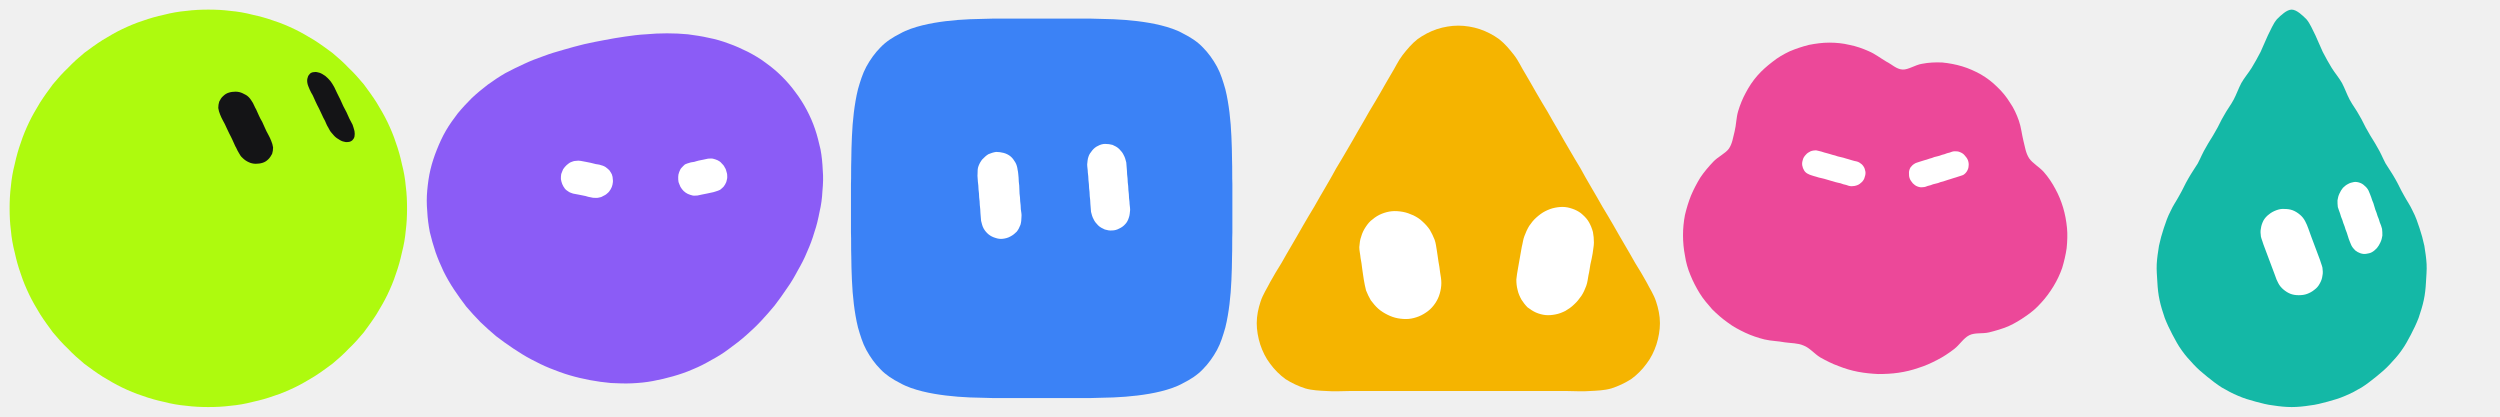
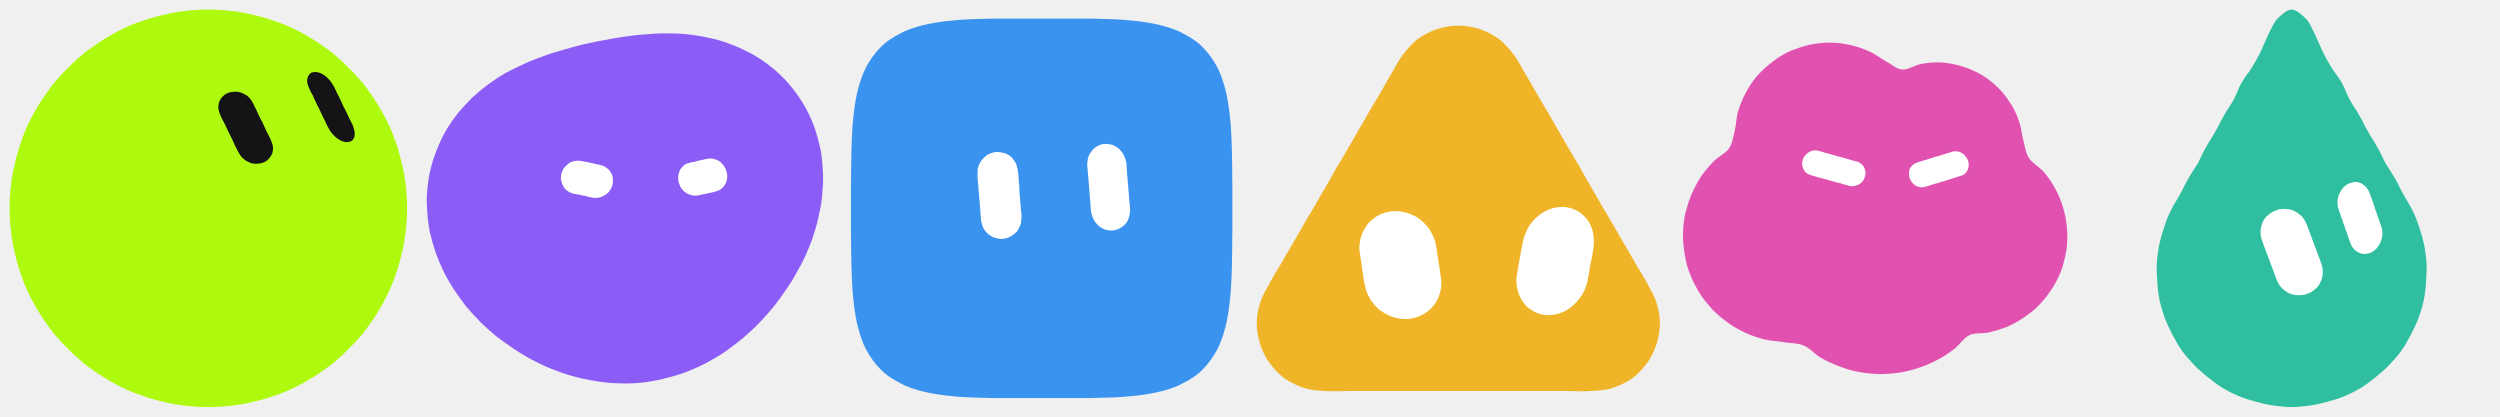
<svg xmlns="http://www.w3.org/2000/svg" viewBox="0 0 780 130" width="384" height="64" role="img" aria-label="Six blob avatars">
  <g transform="translate(65 65)">
    <path d="M0 -62C2.3 -62 4.6 -61.9 6.9 -61.6C9.2 -61.4 11.5 -61 13.8 -60.4C16.1 -59.9 18.3 -59.3 20.5 -58.5C22.7 -57.8 24.8 -56.9 26.9 -55.9C29 -54.9 31 -53.7 33 -52.5C34.9 -51.3 36.8 -49.9 38.7 -48.5C40.5 -47 42.2 -45.5 43.8 -43.8C45.5 -42.2 47 -40.5 48.5 -38.7C49.9 -36.8 51.3 -34.9 52.5 -33C53.7 -31 54.9 -29 55.9 -26.9C56.9 -24.8 57.8 -22.7 58.5 -20.5C59.3 -18.3 59.9 -16.1 60.4 -13.8C61 -11.5 61.4 -9.2 61.6 -6.9C61.9 -4.6 62 -2.3 62 0C62 2.3 61.9 4.6 61.6 6.9C61.4 9.2 61 11.5 60.4 13.8C59.9 16.1 59.3 18.3 58.5 20.5C57.8 22.7 56.9 24.8 55.9 26.9C54.9 29 53.7 31 52.5 33C51.3 34.9 49.9 36.8 48.5 38.7C47 40.5 45.5 42.2 43.8 43.8C42.2 45.5 40.5 47 38.7 48.5C36.8 49.9 34.9 51.3 33 52.5C31 53.7 29 54.9 26.9 55.9C24.8 56.9 22.7 57.8 20.5 58.5C18.3 59.3 16.1 59.9 13.8 60.4C11.5 61 9.2 61.4 6.9 61.6C4.6 61.9 2.3 62 0 62C-2.3 62 -4.6 61.9 -6.9 61.6C-9.2 61.4 -11.5 61 -13.8 60.4C-16.1 59.9 -18.3 59.3 -20.5 58.5C-22.7 57.8 -24.8 56.9 -26.9 55.9C-29 54.9 -31 53.7 -33 52.5C-34.9 51.3 -36.8 49.9 -38.7 48.5C-40.5 47 -42.2 45.5 -43.8 43.8C-45.5 42.2 -47 40.5 -48.5 38.7C-49.9 36.8 -51.3 34.9 -52.5 33C-53.7 31 -54.9 29 -55.9 26.9C-56.9 24.8 -57.8 22.7 -58.5 20.5C-59.3 18.3 -59.9 16.1 -60.4 13.8C-61 11.5 -61.4 9.2 -61.6 6.9C-61.9 4.6 -62 2.3 -62 0C-62 -2.3 -61.9 -4.6 -61.6 -6.9C-61.4 -9.2 -61 -11.5 -60.4 -13.8C-59.9 -16.1 -59.3 -18.3 -58.5 -20.5C-57.8 -22.7 -56.9 -24.8 -55.9 -26.9C-54.9 -29 -53.7 -31 -52.5 -33C-51.3 -34.9 -49.9 -36.8 -48.5 -38.7C-47 -40.5 -45.5 -42.2 -43.8 -43.8C-42.2 -45.5 -40.5 -47 -38.7 -48.5C-36.8 -49.9 -34.9 -51.3 -33 -52.5C-31 -53.7 -29 -54.9 -26.9 -55.9C-24.8 -56.9 -22.7 -57.8 -20.5 -58.5C-18.3 -59.3 -16.1 -59.9 -13.8 -60.4C-11.5 -61 -9.2 -61.4 -6.9 -61.6C-4.6 -61.9 -2.3 -62 0 -62Z" fill="#aefa0e" />
    <path d="M6.4 -36.1C7 -36.3 7.8 -36.4 8.5 -36.4C9.3 -36.4 10.1 -36.2 10.7 -35.9C11.4 -35.6 12.1 -35.2 12.6 -34.7C13.2 -34.1 13.5 -33.5 13.9 -32.9C14.3 -32.2 14.5 -31.5 14.9 -30.9C15.2 -30.2 15.5 -29.6 15.8 -28.9C16.1 -28.3 16.4 -27.6 16.8 -27C17.1 -26.3 17.4 -25.7 17.7 -25C18 -24.3 18.3 -23.7 18.7 -23C19 -22.4 19.4 -21.7 19.6 -21.1C19.9 -20.4 20.1 -19.7 20.2 -19C20.2 -18.3 20.1 -17.6 19.9 -17C19.6 -16.4 19.2 -15.8 18.7 -15.3C18.2 -14.8 17.6 -14.4 16.9 -14.2C16.3 -14 15.5 -13.9 14.8 -13.9C14 -13.9 13.2 -14.1 12.6 -14.4C11.9 -14.7 11.2 -15.2 10.7 -15.7C10.1 -16.2 9.8 -16.8 9.4 -17.5C9 -18.1 8.8 -18.8 8.4 -19.4C8.1 -20.1 7.8 -20.7 7.5 -21.4C7.2 -22 6.9 -22.7 6.5 -23.4C6.2 -24 5.9 -24.7 5.6 -25.3C5.3 -26 5 -26.6 4.6 -27.3C4.3 -27.9 3.9 -28.6 3.7 -29.2C3.4 -29.9 3.2 -30.6 3.1 -31.3C3.1 -32 3.2 -32.7 3.4 -33.3C3.7 -33.9 4.1 -34.6 4.6 -35C5.1 -35.5 5.7 -35.9 6.4 -36.1Z" fill="#141416" />
    <path d="M33 -42.5C33.5 -42.6 34.1 -42.5 34.7 -42.3C35.3 -42.1 35.9 -41.7 36.5 -41.3C37 -40.9 37.6 -40.3 38.1 -39.7C38.5 -39.2 38.9 -38.5 39.3 -37.8C39.6 -37.2 39.9 -36.5 40.2 -35.9C40.5 -35.2 40.9 -34.6 41.2 -33.9C41.5 -33.3 41.8 -32.6 42.1 -31.9C42.4 -31.3 42.8 -30.6 43.1 -30C43.4 -29.3 43.7 -28.7 44 -28C44.3 -27.4 44.7 -26.7 45 -26.1C45.2 -25.4 45.5 -24.7 45.6 -24.1C45.7 -23.5 45.7 -22.9 45.6 -22.4C45.5 -21.9 45.2 -21.5 44.9 -21.2C44.5 -20.9 44.1 -20.7 43.6 -20.7C43.1 -20.6 42.5 -20.7 41.9 -20.9C41.3 -21.1 40.7 -21.5 40.1 -21.9C39.5 -22.3 39 -22.9 38.5 -23.5C38 -24 37.7 -24.7 37.3 -25.4C36.9 -26 36.7 -26.7 36.4 -27.3C36 -28 35.7 -28.6 35.4 -29.3C35.1 -29.9 34.8 -30.6 34.5 -31.2C34.1 -31.9 33.8 -32.6 33.5 -33.2C33.2 -33.9 32.9 -34.5 32.6 -35.2C32.2 -35.8 31.9 -36.5 31.6 -37.1C31.3 -37.8 31 -38.5 30.9 -39.1C30.8 -39.7 30.8 -40.3 31 -40.8C31.1 -41.3 31.4 -41.7 31.7 -42C32 -42.3 32.5 -42.5 33 -42.5Z" fill="#141416" />
  </g>
  <g transform="translate(195 65)">
    <path d="M13.1 -54.6C15.3 -54.6 17.5 -54.5 19.6 -54.3C21.8 -54 24 -53.7 26.1 -53.2C28.2 -52.8 30.3 -52.2 32.4 -51.4C34.4 -50.7 36.4 -49.8 38.4 -48.8C40.3 -47.8 42.2 -46.7 43.9 -45.4C45.7 -44.1 47.4 -42.7 48.9 -41.2C50.5 -39.6 51.9 -38 53.2 -36.2C54.5 -34.5 55.7 -32.6 56.7 -30.7C57.7 -28.8 58.6 -26.8 59.3 -24.7C60 -22.7 60.5 -20.5 61 -18.4C61.4 -16.3 61.6 -14.1 61.7 -11.9C61.9 -9.7 61.8 -7.5 61.6 -5.4C61.5 -3.2 61.2 -1 60.7 1.1C60.3 3.2 59.8 5.4 59.1 7.4C58.5 9.5 57.7 11.6 56.8 13.6C56 15.6 55 17.5 53.9 19.4C52.9 21.3 51.8 23.2 50.5 25C49.3 26.8 48 28.6 46.7 30.3C45.3 32 43.9 33.6 42.4 35.2C40.9 36.8 39.3 38.3 37.7 39.7C36 41.2 34.3 42.5 32.5 43.8C30.8 45.1 28.9 46.3 27 47.3C25.1 48.4 23.2 49.4 21.2 50.2C19.2 51.1 17.1 51.8 15 52.4C12.9 53 10.8 53.5 8.6 53.9C6.5 54.3 4.3 54.5 2.1 54.6C0 54.7 -2.2 54.6 -4.4 54.5C-6.6 54.3 -8.8 54 -10.9 53.6C-13 53.2 -15.2 52.7 -17.2 52.1C-19.3 51.5 -21.4 50.7 -23.4 49.9C-25.4 49.1 -27.4 48.1 -29.3 47.1C-31.2 46.1 -33.1 44.9 -34.9 43.7C-36.7 42.5 -38.5 41.2 -40.2 39.9C-41.9 38.5 -43.5 37 -45.1 35.5C-46.6 34 -48.1 32.3 -49.5 30.7C-50.8 29 -52.1 27.2 -53.3 25.4C-54.5 23.6 -55.6 21.7 -56.6 19.7C-57.5 17.8 -58.4 15.7 -59.1 13.7C-59.8 11.6 -60.4 9.5 -60.9 7.4C-61.3 5.3 -61.6 3.1 -61.7 0.9C-61.9 -1.3 -61.9 -3.5 -61.7 -5.6C-61.5 -7.8 -61.2 -10 -60.7 -12.1C-60.2 -14.2 -59.5 -16.3 -58.7 -18.3C-57.9 -20.3 -57 -22.3 -55.9 -24.2C-54.8 -26.1 -53.5 -27.9 -52.2 -29.6C-50.8 -31.3 -49.3 -32.9 -47.8 -34.4C-46.2 -35.9 -44.5 -37.3 -42.8 -38.6C-41 -39.9 -39.2 -41.1 -37.3 -42.2C-35.4 -43.2 -33.4 -44.2 -31.4 -45.1C-29.5 -46 -27.4 -46.8 -25.4 -47.5C-23.3 -48.3 -21.2 -48.9 -19.1 -49.5C-17 -50.1 -14.9 -50.7 -12.8 -51.2C-10.7 -51.7 -8.5 -52.1 -6.4 -52.5C-4.3 -52.9 -2.1 -53.3 0.1 -53.6C2.2 -53.9 4.4 -54.2 6.6 -54.3C8.7 -54.5 10.9 -54.6 13.1 -54.6Z" fill="#8b5cf6" />
    <path d="M-10.7 -14.2C-10.2 -14.1 -9.6 -13.9 -9.1 -13.8C-8.6 -13.7 -8.1 -13.7 -7.6 -13.5C-7.1 -13.4 -6.6 -13.2 -6.1 -12.9C-5.7 -12.6 -5.3 -12.3 -4.9 -11.9C-4.6 -11.5 -4.3 -11 -4.1 -10.6C-3.9 -10.1 -3.8 -9.5 -3.8 -9C-3.7 -8.5 -3.8 -7.9 -3.9 -7.4C-4 -6.9 -4.2 -6.4 -4.5 -5.9C-4.8 -5.4 -5.1 -5 -5.5 -4.7C-5.9 -4.3 -6.4 -4 -6.9 -3.8C-7.3 -3.5 -7.9 -3.4 -8.4 -3.3C-8.9 -3.2 -9.5 -3.3 -10 -3.3C-10.5 -3.4 -11 -3.5 -11.5 -3.6C-12 -3.8 -12.6 -3.9 -13.1 -4C-13.6 -4.1 -14.1 -4.2 -14.6 -4.3C-15.1 -4.4 -15.7 -4.5 -16.2 -4.6C-16.7 -4.8 -17.2 -4.9 -17.6 -5.2C-18.1 -5.5 -18.5 -5.8 -18.8 -6.2C-19.1 -6.6 -19.4 -7.1 -19.6 -7.6C-19.8 -8.1 -19.9 -8.6 -20 -9.1C-20 -9.7 -20 -10.2 -19.9 -10.7C-19.7 -11.2 -19.5 -11.8 -19.3 -12.2C-19 -12.7 -18.6 -13.1 -18.2 -13.5C-17.8 -13.8 -17.4 -14.2 -16.9 -14.4C-16.4 -14.6 -15.9 -14.8 -15.4 -14.8C-14.8 -14.9 -14.3 -14.9 -13.8 -14.8C-13.3 -14.7 -12.7 -14.6 -12.2 -14.5C-11.7 -14.4 -11.2 -14.3 -10.7 -14.2Z" fill="#ffffff" />
    <path d="M23 -14.9C23.5 -15 24 -15.1 24.5 -15.2C24.9 -15.3 25.4 -15.4 25.9 -15.5C26.4 -15.5 26.9 -15.6 27.4 -15.5C27.9 -15.4 28.4 -15.2 28.9 -15C29.3 -14.8 29.8 -14.5 30.1 -14.1C30.5 -13.7 30.9 -13.3 31.1 -12.8C31.4 -12.4 31.6 -11.8 31.7 -11.3C31.9 -10.8 31.9 -10.2 31.9 -9.7C31.9 -9.2 31.7 -8.7 31.6 -8.2C31.4 -7.7 31.1 -7.2 30.8 -6.8C30.5 -6.5 30.1 -6.1 29.7 -5.8C29.3 -5.6 28.8 -5.4 28.4 -5.3C27.9 -5.1 27.4 -5 26.9 -4.9C26.4 -4.8 26 -4.7 25.5 -4.6C25 -4.5 24.5 -4.4 24 -4.3C23.5 -4.2 23 -4.1 22.6 -4C22.1 -4 21.6 -3.9 21.1 -4C20.6 -4.1 20.1 -4.3 19.6 -4.5C19.2 -4.7 18.7 -5 18.3 -5.4C17.9 -5.8 17.6 -6.2 17.3 -6.7C17.1 -7.1 16.9 -7.7 16.7 -8.2C16.6 -8.7 16.6 -9.2 16.6 -9.8C16.6 -10.3 16.7 -10.8 16.9 -11.3C17.1 -11.8 17.3 -12.3 17.6 -12.6C18 -13 18.3 -13.4 18.7 -13.7C19.2 -13.9 19.6 -14.1 20.1 -14.2C20.6 -14.4 21.1 -14.4 21.6 -14.5C22 -14.6 22.5 -14.8 23 -14.9Z" fill="#ffffff" />
  </g>
  <g transform="translate(325 65)">
-     <path d="M0 -59.2C2.5 -59.2 5 -59.2 7.5 -59.2C10 -59.2 12.5 -59.2 15 -59.2C17.4 -59.1 19.9 -59.1 22.4 -59C24.9 -58.9 27.4 -58.7 29.9 -58.4C32.3 -58.1 34.8 -57.7 37.2 -57.1C39.6 -56.5 42.1 -55.7 44.2 -54.5C46.4 -53.4 48.6 -52 50.3 -50.2C52 -48.5 53.5 -46.4 54.7 -44.2C55.9 -42 56.6 -39.6 57.3 -37.2C57.9 -34.8 58.3 -32.3 58.6 -29.9C58.9 -27.4 59.1 -24.9 59.2 -22.4C59.3 -19.9 59.4 -17.4 59.4 -15C59.5 -12.5 59.4 -10 59.5 -7.5C59.5 -5 59.5 -2.5 59.5 0C59.5 2.5 59.5 5 59.5 7.5C59.4 10 59.5 12.5 59.4 15C59.4 17.4 59.3 19.9 59.2 22.4C59.1 24.9 58.9 27.4 58.6 29.9C58.3 32.3 57.9 34.8 57.3 37.2C56.6 39.6 55.9 42 54.7 44.2C53.5 46.4 52 48.5 50.3 50.2C48.6 52 46.4 53.4 44.2 54.5C42.1 55.7 39.6 56.5 37.2 57.1C34.8 57.7 32.3 58.1 29.9 58.4C27.4 58.7 24.9 58.9 22.4 59C19.9 59.1 17.4 59.1 15 59.2C12.5 59.2 10 59.2 7.5 59.2C5 59.2 2.5 59.2 0 59.2C-2.5 59.2 -5 59.2 -7.5 59.2C-10 59.2 -12.5 59.2 -15 59.2C-17.4 59.1 -19.9 59.1 -22.4 59C-24.9 58.9 -27.4 58.7 -29.9 58.4C-32.3 58.1 -34.8 57.7 -37.2 57.1C-39.6 56.5 -42.1 55.7 -44.2 54.5C-46.4 53.4 -48.6 52 -50.3 50.2C-52 48.5 -53.5 46.4 -54.7 44.2C-55.9 42 -56.6 39.6 -57.3 37.2C-57.9 34.8 -58.3 32.3 -58.6 29.9C-58.9 27.4 -59.1 24.9 -59.2 22.4C-59.3 19.9 -59.4 17.4 -59.4 15C-59.5 12.5 -59.4 10 -59.5 7.5C-59.5 5 -59.5 2.5 -59.5 0C-59.5 -2.5 -59.5 -5 -59.5 -7.5C-59.4 -10 -59.5 -12.5 -59.4 -15C-59.4 -17.4 -59.3 -19.9 -59.2 -22.4C-59.1 -24.9 -58.9 -27.4 -58.6 -29.9C-58.3 -32.3 -57.9 -34.8 -57.3 -37.2C-56.6 -39.6 -55.9 -42 -54.7 -44.2C-53.5 -46.4 -52 -48.5 -50.3 -50.2C-48.6 -52 -46.4 -53.4 -44.2 -54.5C-42.1 -55.7 -39.6 -56.5 -37.2 -57.1C-34.8 -57.7 -32.3 -58.1 -29.9 -58.4C-27.4 -58.7 -24.9 -58.9 -22.4 -59C-19.9 -59.1 -17.4 -59.1 -15 -59.2C-12.5 -59.2 -10 -59.2 -7.5 -59.2C-5 -59.2 -2.5 -59.2 0 -59.2Z" fill="#3b82f6" />
+     <path d="M0 -59.2C2.5 -59.2 5 -59.2 7.5 -59.2C10 -59.2 12.5 -59.2 15 -59.2C17.4 -59.1 19.9 -59.1 22.4 -59C24.9 -58.9 27.4 -58.7 29.9 -58.4C32.3 -58.1 34.8 -57.7 37.2 -57.1C39.6 -56.5 42.1 -55.7 44.2 -54.5C46.4 -53.4 48.6 -52 50.3 -50.2C52 -48.5 53.5 -46.4 54.7 -44.2C55.9 -42 56.6 -39.6 57.3 -37.2C57.9 -34.8 58.3 -32.3 58.6 -29.9C58.9 -27.4 59.1 -24.9 59.2 -22.4C59.3 -19.9 59.4 -17.4 59.4 -15C59.5 -12.5 59.4 -10 59.5 -7.5C59.5 -5 59.5 -2.5 59.5 0C59.5 2.5 59.5 5 59.5 7.5C59.4 10 59.5 12.5 59.4 15C59.4 17.4 59.3 19.9 59.2 22.4C59.1 24.9 58.9 27.4 58.6 29.9C58.3 32.3 57.9 34.8 57.3 37.2C56.6 39.6 55.9 42 54.7 44.2C53.5 46.4 52 48.5 50.3 50.2C48.6 52 46.4 53.4 44.2 54.5C42.1 55.7 39.6 56.5 37.2 57.1C34.8 57.7 32.3 58.1 29.9 58.4C27.4 58.7 24.9 58.9 22.4 59C19.9 59.1 17.4 59.1 15 59.2C12.5 59.2 10 59.2 7.5 59.2C5 59.2 2.5 59.2 0 59.2C-2.5 59.2 -5 59.2 -7.5 59.2C-10 59.2 -12.5 59.2 -15 59.2C-17.4 59.1 -19.9 59.1 -22.4 59C-24.9 58.9 -27.4 58.7 -29.9 58.4C-32.3 58.1 -34.8 57.7 -37.2 57.1C-39.6 56.5 -42.1 55.7 -44.2 54.5C-46.4 53.4 -48.6 52 -50.3 50.2C-52 48.5 -53.5 46.4 -54.7 44.2C-55.9 42 -56.6 39.6 -57.3 37.2C-57.9 34.8 -58.3 32.3 -58.6 29.9C-58.9 27.4 -59.1 24.9 -59.2 22.4C-59.3 19.9 -59.4 17.4 -59.4 15C-59.5 12.5 -59.4 10 -59.5 7.5C-59.5 5 -59.5 2.5 -59.5 0C-59.5 -2.5 -59.5 -5 -59.5 -7.5C-59.4 -10 -59.5 -12.5 -59.4 -15C-59.4 -17.4 -59.3 -19.9 -59.2 -22.4C-59.1 -24.9 -58.9 -27.4 -58.6 -29.9C-58.3 -32.3 -57.9 -34.8 -57.3 -37.2C-56.6 -39.6 -55.9 -42 -54.7 -44.2C-53.5 -46.4 -52 -48.5 -50.3 -50.2C-48.6 -52 -46.4 -53.4 -44.2 -54.5C-42.1 -55.7 -39.6 -56.5 -37.2 -57.1C-34.8 -57.7 -32.3 -58.1 -29.9 -58.4C-27.4 -58.7 -24.9 -58.9 -22.4 -59C-19.9 -59.1 -17.4 -59.1 -15 -59.2C-12.5 -59.2 -10 -59.2 -7.5 -59.2C-5 -59.2 -2.5 -59.2 0 -59.2Z" fill="#3b93f0" />
    <path d="M-14.2 -17.6C-13.5 -17.6 -12.6 -17.5 -11.9 -17.3C-11.1 -17.1 -10.3 -16.7 -9.7 -16.2C-9.1 -15.7 -8.6 -15 -8.2 -14.3C-7.8 -13.6 -7.6 -12.8 -7.5 -12C-7.3 -11.2 -7.3 -10.4 -7.2 -9.6C-7.2 -8.7 -7.1 -7.9 -7 -7.1C-7 -6.3 -6.9 -5.5 -6.9 -4.6C-6.8 -3.8 -6.7 -3 -6.7 -2.2C-6.6 -1.4 -6.5 -0.6 -6.5 0.3C-6.4 1.1 -6.2 1.9 -6.3 2.7C-6.3 3.5 -6.4 4.4 -6.6 5.1C-6.9 5.9 -7.3 6.7 -7.8 7.3C-8.4 7.9 -9 8.4 -9.8 8.8C-10.5 9.2 -11.3 9.4 -12.1 9.5C-12.8 9.6 -13.7 9.5 -14.5 9.2C-15.2 9 -16 8.6 -16.6 8.1C-17.2 7.6 -17.7 7 -18.1 6.3C-18.5 5.6 -18.7 4.7 -18.9 3.9C-19 3.1 -19 2.3 -19.1 1.5C-19.1 0.7 -19.2 -0.1 -19.3 -1C-19.3 -1.8 -19.4 -2.6 -19.5 -3.4C-19.5 -4.2 -19.6 -5.1 -19.7 -5.9C-19.7 -6.7 -19.8 -7.5 -19.9 -8.3C-19.9 -9.1 -20.1 -10 -20 -10.8C-20 -11.6 -20 -12.5 -19.7 -13.2C-19.4 -14 -19 -14.7 -18.5 -15.3C-17.9 -15.9 -17.3 -16.5 -16.6 -16.9C-15.9 -17.2 -15 -17.5 -14.2 -17.6Z" fill="#ffffff" />
    <path d="M19.8 -20.1C20.6 -20.1 21.4 -20 22.1 -19.8C22.8 -19.5 23.6 -19.1 24.2 -18.5C24.7 -18 25.3 -17.3 25.6 -16.6C26 -15.9 26.2 -15.1 26.4 -14.3C26.5 -13.5 26.5 -12.6 26.6 -11.8C26.6 -11 26.7 -10.2 26.8 -9.3C26.8 -8.5 26.9 -7.7 27 -6.9C27 -6.1 27.1 -5.3 27.2 -4.4C27.2 -3.6 27.3 -2.8 27.4 -2C27.4 -1.2 27.6 -0.3 27.6 0.5C27.5 1.3 27.5 2.1 27.2 2.9C27 3.6 26.6 4.4 26.1 4.9C25.6 5.5 24.9 6 24.2 6.3C23.5 6.7 22.7 6.9 22 6.9C21.2 7 20.4 6.8 19.7 6.6C19 6.3 18.2 5.9 17.6 5.3C17.1 4.8 16.5 4.1 16.2 3.4C15.8 2.7 15.6 1.9 15.4 1.1C15.3 0.3 15.3 -0.6 15.2 -1.4C15.2 -2.2 15.1 -3 15 -3.8C15 -4.7 14.9 -5.5 14.8 -6.3C14.8 -7.1 14.7 -7.9 14.6 -8.8C14.6 -9.6 14.5 -10.4 14.4 -11.2C14.4 -12 14.2 -12.9 14.2 -13.7C14.3 -14.5 14.3 -15.3 14.6 -16.1C14.8 -16.8 15.3 -17.5 15.8 -18.1C16.3 -18.7 16.9 -19.2 17.6 -19.5C18.3 -19.9 19.1 -20.1 19.8 -20.1Z" fill="#ffffff" />
  </g>
  <g transform="translate(455 65)">
-     <path d="M0 -57C2.2 -57 4.6 -56.6 6.7 -55.9C8.8 -55.2 10.9 -54.1 12.7 -52.8C14.5 -51.4 16 -49.6 17.4 -47.8C18.8 -46 19.7 -43.9 20.9 -42C22.1 -40 23.2 -38 24.3 -36.1C25.5 -34.1 26.6 -32.1 27.8 -30.2C28.9 -28.2 30.1 -26.2 31.2 -24.3C32.3 -22.3 33.5 -20.3 34.6 -18.4C35.8 -16.4 36.9 -14.4 38.1 -12.5C39.2 -10.5 40.3 -8.5 41.5 -6.5C42.6 -4.6 43.8 -2.6 44.9 -0.6C46.1 1.3 47.2 3.3 48.4 5.3C49.5 7.2 50.6 9.2 51.8 11.2C52.9 13.1 54.1 15.1 55.2 17.1C56.4 19 57.6 21 58.7 23C59.7 25 61 26.9 61.7 29.1C62.4 31.2 62.9 33.5 62.9 35.8C62.9 38 62.5 40.3 61.8 42.5C61.1 44.6 60.1 46.7 58.7 48.5C57.4 50.3 55.7 52 53.9 53.3C52 54.5 49.9 55.5 47.7 56.2C45.6 56.8 43.2 56.9 41 57C38.7 57.2 36.4 57 34.1 57C31.9 57 29.6 57 27.3 57C25 57 22.8 57 20.5 57C18.2 57 15.9 57 13.7 57C11.4 57 9.1 57 6.8 57C4.6 57 2.3 57 0 57C-2.3 57 -4.6 57 -6.8 57C-9.1 57 -11.4 57 -13.7 57C-15.9 57 -18.2 57 -20.5 57C-22.8 57 -25 57 -27.3 57C-29.6 57 -31.9 57 -34.1 57C-36.4 57 -38.7 57.2 -41 57C-43.2 56.9 -45.6 56.8 -47.7 56.2C-49.9 55.5 -52 54.5 -53.9 53.3C-55.7 52 -57.4 50.3 -58.7 48.5C-60.1 46.7 -61.1 44.6 -61.8 42.5C-62.5 40.3 -62.9 38 -62.9 35.8C-62.9 33.5 -62.4 31.2 -61.7 29.1C-61 26.9 -59.7 25 -58.7 23C-57.6 21 -56.4 19 -55.2 17.1C-54.1 15.1 -52.9 13.1 -51.8 11.2C-50.6 9.2 -49.5 7.2 -48.4 5.3C-47.2 3.3 -46.1 1.3 -44.9 -0.6C-43.8 -2.6 -42.6 -4.6 -41.5 -6.5C-40.3 -8.5 -39.2 -10.5 -38.1 -12.5C-36.9 -14.4 -35.8 -16.4 -34.6 -18.4C-33.5 -20.3 -32.3 -22.3 -31.2 -24.3C-30.1 -26.2 -28.9 -28.2 -27.8 -30.2C-26.6 -32.1 -25.5 -34.1 -24.3 -36.1C-23.2 -38 -22.1 -40 -20.9 -42C-19.7 -43.9 -18.8 -46 -17.4 -47.8C-16 -49.6 -14.5 -51.4 -12.7 -52.8C-10.9 -54.1 -8.8 -55.2 -6.7 -55.9C-4.6 -56.6 -2.2 -57 0 -57Z" fill="#f5b400" />
+     <path d="M0 -57C2.2 -57 4.6 -56.6 6.7 -55.9C8.8 -55.2 10.9 -54.1 12.7 -52.8C14.5 -51.4 16 -49.6 17.4 -47.8C18.8 -46 19.7 -43.9 20.9 -42C22.1 -40 23.2 -38 24.3 -36.1C25.5 -34.1 26.6 -32.1 27.8 -30.2C28.9 -28.2 30.1 -26.2 31.2 -24.3C32.3 -22.3 33.5 -20.3 34.6 -18.4C35.8 -16.4 36.9 -14.4 38.1 -12.5C39.2 -10.5 40.3 -8.5 41.5 -6.5C42.6 -4.6 43.8 -2.6 44.9 -0.6C46.1 1.3 47.2 3.3 48.4 5.3C49.5 7.2 50.6 9.2 51.8 11.2C52.9 13.1 54.1 15.1 55.2 17.1C56.4 19 57.6 21 58.7 23C59.7 25 61 26.9 61.7 29.1C62.4 31.2 62.9 33.5 62.9 35.8C62.9 38 62.5 40.3 61.8 42.5C61.1 44.6 60.1 46.7 58.7 48.5C57.4 50.3 55.7 52 53.9 53.3C52 54.5 49.9 55.5 47.7 56.2C45.6 56.8 43.2 56.9 41 57C38.7 57.2 36.4 57 34.1 57C31.9 57 29.6 57 27.3 57C25 57 22.8 57 20.5 57C18.2 57 15.9 57 13.7 57C11.4 57 9.1 57 6.8 57C4.6 57 2.3 57 0 57C-2.3 57 -4.6 57 -6.8 57C-9.1 57 -11.4 57 -13.7 57C-15.9 57 -18.2 57 -20.5 57C-22.8 57 -25 57 -27.3 57C-29.6 57 -31.9 57 -34.1 57C-36.4 57 -38.7 57.2 -41 57C-43.2 56.9 -45.6 56.8 -47.7 56.2C-49.9 55.5 -52 54.5 -53.9 53.3C-55.7 52 -57.4 50.3 -58.7 48.5C-60.1 46.7 -61.1 44.6 -61.8 42.5C-62.5 40.3 -62.9 38 -62.9 35.8C-62.9 33.5 -62.4 31.2 -61.7 29.1C-61 26.9 -59.7 25 -58.7 23C-57.6 21 -56.4 19 -55.2 17.1C-54.1 15.1 -52.9 13.1 -51.8 11.2C-50.6 9.2 -49.5 7.2 -48.4 5.3C-47.2 3.3 -46.1 1.3 -44.9 -0.6C-43.8 -2.6 -42.6 -4.6 -41.5 -6.5C-40.3 -8.5 -39.2 -10.5 -38.1 -12.5C-36.9 -14.4 -35.8 -16.4 -34.6 -18.4C-33.5 -20.3 -32.3 -22.3 -31.2 -24.3C-30.1 -26.2 -28.9 -28.2 -27.8 -30.2C-26.6 -32.1 -25.5 -34.1 -24.3 -36.1C-23.2 -38 -22.1 -40 -20.9 -42C-19.7 -43.9 -18.8 -46 -17.4 -47.8C-16 -49.6 -14.5 -51.4 -12.7 -52.8C-10.9 -54.1 -8.8 -55.2 -6.7 -55.9C-4.6 -56.6 -2.2 -57 0 -57Z" fill="#f0b429" />
    <path d="M-20.7 0.9C-19.6 0.8 -18.4 0.9 -17.3 1.1C-16.2 1.3 -15.1 1.7 -14 2.2C-13 2.7 -12 3.3 -11.2 4.1C-10.3 4.9 -9.5 5.8 -8.9 6.7C-8.3 7.7 -7.8 8.8 -7.4 9.8C-7 10.9 -6.9 12.1 -6.7 13.2C-6.5 14.3 -6.4 15.4 -6.2 16.6C-6 17.7 -5.8 18.8 -5.7 19.9C-5.5 21.1 -5.3 22.2 -5.3 23.3C-5.3 24.4 -5.5 25.6 -5.8 26.6C-6.1 27.7 -6.6 28.7 -7.2 29.6C-7.8 30.5 -8.6 31.4 -9.4 32C-10.3 32.7 -11.3 33.3 -12.3 33.7C-13.3 34.1 -14.4 34.4 -15.5 34.5C-16.6 34.6 -17.8 34.5 -18.9 34.3C-20 34.1 -21.1 33.7 -22.1 33.2C-23.1 32.7 -24.1 32.1 -25 31.3C-25.9 30.5 -26.6 29.6 -27.3 28.7C-27.9 27.7 -28.4 26.6 -28.8 25.6C-29.1 24.5 -29.3 23.3 -29.5 22.2C-29.7 21.1 -29.8 20 -30 18.8C-30.1 17.7 -30.3 16.6 -30.5 15.5C-30.6 14.3 -30.9 13.2 -30.9 12.1C-30.8 11 -30.7 9.8 -30.3 8.8C-30 7.7 -29.5 6.7 -28.9 5.8C-28.3 4.9 -27.6 4 -26.7 3.4C-25.9 2.7 -24.9 2.1 -23.9 1.7C-22.9 1.3 -21.8 1 -20.7 0.9Z" fill="#ffffff" />
    <path d="M33.3 -0.4C34.3 -0.3 35.3 0 36.3 0.4C37.2 0.8 38.1 1.3 38.8 2C39.6 2.7 40.3 3.5 40.8 4.4C41.3 5.3 41.7 6.3 42 7.4C42.2 8.4 42.3 9.6 42.3 10.7C42.3 11.8 42 13 41.9 14.1C41.7 15.2 41.5 16.3 41.2 17.5C41 18.6 40.9 19.7 40.6 20.9C40.4 22 40.3 23.1 39.9 24.2C39.5 25.3 39 26.4 38.4 27.3C37.7 28.3 37 29.2 36.1 30C35.3 30.8 34.4 31.4 33.4 32C32.4 32.5 31.4 32.9 30.3 33.1C29.3 33.3 28.2 33.4 27.2 33.3C26.2 33.2 25.1 32.9 24.2 32.5C23.3 32.1 22.4 31.5 21.6 30.9C20.9 30.2 20.2 29.3 19.7 28.5C19.2 27.6 18.7 26.5 18.5 25.5C18.2 24.4 18.1 23.3 18.1 22.2C18.2 21.1 18.4 19.9 18.6 18.8C18.8 17.7 19 16.5 19.2 15.4C19.4 14.3 19.6 13.1 19.8 12C20.1 10.9 20.2 9.7 20.6 8.7C21 7.6 21.5 6.5 22.1 5.5C22.7 4.6 23.5 3.6 24.3 2.9C25.2 2.1 26.1 1.4 27.1 0.9C28.1 0.4 29.1 0 30.2 -0.2C31.2 -0.4 32.3 -0.5 33.3 -0.4Z" fill="#ffffff" />
  </g>
  <g transform="translate(585 65)">
-     <path d="M-14.3 -51.7C-12.2 -51.7 -10 -51.5 -8 -51C-5.9 -50.6 -3.9 -49.9 -1.9 -49C0 -48.2 1.8 -46.8 3.5 -45.8C5.3 -44.9 6.7 -43.4 8.6 -43.3C10.4 -43.2 12.6 -44.8 14.7 -45.1C16.7 -45.5 18.9 -45.6 21 -45.5C23.1 -45.3 25.2 -44.9 27.2 -44.3C29.2 -43.7 31.2 -42.8 33 -41.8C34.9 -40.7 36.6 -39.4 38.1 -37.9C39.6 -36.5 41 -34.8 42.1 -33C43.3 -31.3 44.2 -29.3 44.9 -27.3C45.6 -25.3 45.8 -23.1 46.3 -21.1C46.8 -19.2 47 -17.3 48.1 -15.6C49.2 -14 51.3 -12.9 52.7 -11.3C54.1 -9.7 55.3 -7.9 56.3 -6C57.3 -4.2 58.1 -2.2 58.7 -0.2C59.3 1.8 59.7 4 59.9 6.1C60.1 8.1 60 10.3 59.8 12.4C59.5 14.5 59 16.6 58.4 18.6C57.7 20.6 56.8 22.5 55.7 24.3C54.6 26.1 53.3 27.9 51.9 29.4C50.5 31 48.9 32.4 47.1 33.6C45.4 34.8 43.6 35.9 41.6 36.8C39.7 37.6 37.6 38.2 35.6 38.7C33.5 39.2 31.2 38.7 29.4 39.6C27.6 40.5 26.4 42.6 24.7 43.9C23 45.2 21.2 46.4 19.4 47.3C17.5 48.3 15.5 49.2 13.5 49.8C11.5 50.5 9.4 51 7.3 51.3C5.3 51.6 3.1 51.7 1 51.7C-1.1 51.6 -3.2 51.4 -5.3 51C-7.4 50.6 -9.4 50 -11.4 49.2C-13.4 48.5 -15.3 47.5 -17.1 46.5C-18.9 45.4 -20.4 43.5 -22.3 42.8C-24.1 42 -26.2 42.1 -28.2 41.8C-30.2 41.4 -32.4 41.4 -34.5 40.9C-36.5 40.4 -38.6 39.7 -40.5 38.8C-42.4 37.9 -44.3 36.9 -46 35.6C-47.7 34.4 -49.3 33 -50.8 31.5C-52.2 29.9 -53.6 28.3 -54.7 26.5C-55.8 24.7 -56.8 22.8 -57.6 20.8C-58.4 18.9 -59 16.8 -59.3 14.7C-59.7 12.7 -59.9 10.5 -59.9 8.4C-59.9 6.3 -59.7 4.2 -59.3 2.1C-58.8 0 -58.2 -2 -57.4 -4C-56.6 -5.9 -55.6 -7.8 -54.5 -9.6C-53.3 -11.4 -51.9 -13 -50.5 -14.5C-49 -16.1 -46.7 -17.1 -45.6 -18.6C-44.5 -20.2 -44.3 -22.1 -43.8 -24C-43.3 -26 -43.3 -28.3 -42.7 -30.3C-42.1 -32.3 -41.3 -34.3 -40.3 -36.1C-39.3 -38 -38.1 -39.8 -36.7 -41.4C-35.3 -43 -33.7 -44.4 -32 -45.7C-30.4 -47 -28.5 -48.1 -26.6 -49C-24.7 -49.8 -22.6 -50.5 -20.6 -51C-18.5 -51.4 -16.4 -51.7 -14.3 -51.7Z" fill="#ec4899" />
+     <path d="M-14.3 -51.7C-12.2 -51.7 -10 -51.5 -8 -51C-5.9 -50.6 -3.9 -49.9 -1.9 -49C0 -48.2 1.8 -46.8 3.5 -45.8C5.3 -44.9 6.7 -43.4 8.6 -43.3C10.4 -43.2 12.6 -44.8 14.7 -45.1C16.7 -45.5 18.9 -45.6 21 -45.5C23.1 -45.3 25.2 -44.9 27.2 -44.3C29.2 -43.7 31.2 -42.8 33 -41.8C34.9 -40.7 36.6 -39.4 38.1 -37.9C39.6 -36.5 41 -34.8 42.1 -33C43.3 -31.3 44.2 -29.3 44.9 -27.3C45.6 -25.3 45.8 -23.1 46.3 -21.1C46.8 -19.2 47 -17.3 48.1 -15.6C49.2 -14 51.3 -12.9 52.7 -11.3C54.1 -9.7 55.3 -7.9 56.3 -6C57.3 -4.2 58.1 -2.2 58.7 -0.2C59.3 1.8 59.7 4 59.9 6.1C60.1 8.1 60 10.3 59.8 12.4C59.5 14.5 59 16.6 58.4 18.6C57.7 20.6 56.8 22.5 55.7 24.3C54.6 26.1 53.3 27.9 51.9 29.4C50.5 31 48.9 32.4 47.1 33.6C45.4 34.8 43.6 35.9 41.6 36.8C39.7 37.6 37.6 38.2 35.6 38.7C33.5 39.2 31.2 38.7 29.4 39.6C27.6 40.5 26.4 42.6 24.7 43.9C23 45.2 21.2 46.4 19.4 47.3C17.5 48.3 15.5 49.2 13.5 49.8C11.5 50.5 9.4 51 7.3 51.3C5.3 51.6 3.1 51.7 1 51.7C-1.1 51.6 -3.2 51.4 -5.3 51C-7.4 50.6 -9.4 50 -11.4 49.2C-13.4 48.5 -15.3 47.5 -17.1 46.5C-18.9 45.4 -20.4 43.5 -22.3 42.8C-24.1 42 -26.2 42.1 -28.2 41.8C-30.2 41.4 -32.4 41.4 -34.5 40.9C-36.5 40.4 -38.6 39.7 -40.5 38.8C-42.4 37.9 -44.3 36.9 -46 35.6C-47.7 34.4 -49.3 33 -50.8 31.5C-52.2 29.9 -53.6 28.3 -54.7 26.5C-55.8 24.7 -56.8 22.8 -57.6 20.8C-58.4 18.9 -59 16.8 -59.3 14.7C-59.7 12.7 -59.9 10.5 -59.9 8.4C-59.9 6.3 -59.7 4.2 -59.3 2.1C-58.8 0 -58.2 -2 -57.4 -4C-56.6 -5.9 -55.6 -7.8 -54.5 -9.6C-53.3 -11.4 -51.9 -13 -50.5 -14.5C-49 -16.1 -46.7 -17.1 -45.6 -18.6C-44.5 -20.2 -44.3 -22.1 -43.8 -24C-43.3 -26 -43.3 -28.3 -42.7 -30.3C-42.1 -32.3 -41.3 -34.3 -40.3 -36.1C-39.3 -38 -38.1 -39.8 -36.7 -41.4C-35.3 -43 -33.7 -44.4 -32 -45.7C-30.4 -47 -28.5 -48.1 -26.6 -49C-24.7 -49.8 -22.6 -50.5 -20.6 -51C-18.5 -51.4 -16.4 -51.7 -14.3 -51.7Z" fill="#e152b0" />
    <path d="M-11.6 -16.2C-11 -16.1 -10.5 -15.9 -9.9 -15.8C-9.4 -15.6 -8.8 -15.5 -8.2 -15.3C-7.7 -15.1 -7.1 -15 -6.5 -14.8C-6 -14.7 -5.4 -14.6 -4.9 -14.3C-4.4 -14 -3.9 -13.6 -3.6 -13.1C-3.3 -12.7 -3.1 -12.1 -3 -11.5C-2.9 -11 -3 -10.3 -3.2 -9.8C-3.3 -9.2 -3.7 -8.6 -4.1 -8.2C-4.5 -7.8 -5 -7.4 -5.6 -7.2C-6.1 -7 -6.8 -6.9 -7.3 -6.9C-7.9 -6.9 -8.5 -7.1 -9 -7.3C-9.6 -7.4 -10.2 -7.6 -10.7 -7.8C-11.3 -7.9 -11.9 -8.1 -12.4 -8.2C-13 -8.4 -13.5 -8.5 -14.1 -8.7C-14.7 -8.9 -15.2 -9 -15.8 -9.2C-16.3 -9.3 -16.9 -9.5 -17.5 -9.6C-18 -9.8 -18.6 -9.9 -19.2 -10.1C-19.7 -10.3 -20.3 -10.4 -20.8 -10.7C-21.3 -10.9 -21.8 -11.3 -22.1 -11.8C-22.4 -12.3 -22.6 -12.8 -22.7 -13.4C-22.8 -14 -22.7 -14.6 -22.5 -15.2C-22.4 -15.7 -22 -16.3 -21.6 -16.7C-21.2 -17.2 -20.7 -17.5 -20.1 -17.8C-19.6 -18 -18.9 -18.1 -18.4 -18.1C-17.8 -18 -17.2 -17.8 -16.7 -17.7C-16.1 -17.5 -15.5 -17.3 -15 -17.2C-14.4 -17 -13.8 -16.9 -13.3 -16.7C-12.7 -16.6 -12.2 -16.4 -11.6 -16.2Z" fill="#ffffff" />
    <path d="M18.5 -16C19.1 -16.1 19.6 -16.3 20.1 -16.4C20.6 -16.6 21.2 -16.8 21.7 -16.9C22.2 -17.1 22.7 -17.3 23.3 -17.4C23.8 -17.6 24.3 -17.8 24.9 -17.8C25.4 -17.8 26 -17.8 26.6 -17.5C27.1 -17.3 27.6 -17 28 -16.5C28.4 -16.1 28.8 -15.5 29 -15C29.2 -14.4 29.3 -13.8 29.2 -13.2C29.2 -12.7 29 -12.1 28.7 -11.6C28.4 -11.1 28 -10.7 27.5 -10.4C27.1 -10.2 26.5 -10.1 26 -9.9C25.5 -9.7 25 -9.6 24.4 -9.4C23.9 -9.2 23.4 -9.1 22.8 -8.9C22.3 -8.7 21.8 -8.6 21.3 -8.4C20.7 -8.3 20.2 -8.1 19.7 -7.9C19.2 -7.8 18.6 -7.6 18.1 -7.5C17.6 -7.3 17.1 -7.1 16.5 -7C16 -6.8 15.5 -6.6 14.9 -6.6C14.4 -6.5 13.8 -6.6 13.3 -6.8C12.7 -7 12.2 -7.4 11.8 -7.8C11.4 -8.3 11 -8.8 10.8 -9.4C10.6 -9.9 10.6 -10.6 10.6 -11.2C10.6 -11.7 10.8 -12.3 11.1 -12.8C11.4 -13.2 11.8 -13.6 12.3 -13.9C12.7 -14.2 13.3 -14.3 13.8 -14.5C14.3 -14.7 14.9 -14.8 15.4 -15C15.9 -15.1 16.4 -15.3 17 -15.5C17.5 -15.6 18 -15.8 18.5 -16Z" fill="#ffffff" />
  </g>
  <g transform="translate(715 65)">
-     <path d="M0 -62C1.5 -62 3.3 -60.3 4.6 -59C5.8 -57.6 6.5 -55.7 7.4 -54C8.2 -52.3 8.9 -50.5 9.7 -48.8C10.6 -47.1 11.5 -45.4 12.5 -43.8C13.5 -42.2 14.8 -40.7 15.7 -39.1C16.6 -37.4 17.2 -35.6 18.1 -33.9C19 -32.2 20.2 -30.7 21.1 -29C22.1 -27.4 22.8 -25.6 23.8 -24C24.7 -22.3 25.8 -20.8 26.7 -19.1C27.7 -17.5 28.4 -15.7 29.3 -14C30.3 -12.4 31.4 -10.8 32.3 -9.2C33.3 -7.5 34 -5.8 35 -4.1C35.9 -2.4 37 -0.9 37.8 0.9C38.7 2.6 39.3 4.4 39.9 6.2C40.5 8 41 9.8 41.4 11.7C41.7 13.6 42 15.5 42.1 17.4C42.2 19.3 42 21.2 41.9 23.1C41.8 25 41.6 26.9 41.2 28.7C40.8 30.6 40.2 32.4 39.6 34.2C38.9 36 38.1 37.7 37.2 39.4C36.3 41.1 35.4 42.8 34.3 44.3C33.2 45.9 31.9 47.3 30.6 48.7C29.3 50.1 27.9 51.3 26.4 52.5C24.9 53.7 23.4 54.9 21.8 55.9C20.1 56.9 18.4 57.8 16.7 58.5C14.9 59.3 13.1 59.8 11.3 60.3C9.4 60.8 7.6 61.3 5.7 61.5C3.8 61.8 1.9 62 0 62C-1.9 62 -3.8 61.8 -5.7 61.5C-7.6 61.3 -9.4 60.8 -11.3 60.3C-13.1 59.8 -14.9 59.3 -16.7 58.5C-18.4 57.8 -20.1 56.9 -21.8 55.9C-23.4 54.9 -24.9 53.7 -26.4 52.5C-27.9 51.3 -29.3 50.1 -30.6 48.7C-31.9 47.3 -33.2 45.9 -34.3 44.3C-35.4 42.8 -36.3 41.1 -37.2 39.4C-38.1 37.7 -38.9 36 -39.6 34.2C-40.2 32.4 -40.8 30.6 -41.2 28.7C-41.6 26.9 -41.8 25 -41.9 23.1C-42 21.2 -42.2 19.3 -42.1 17.4C-42 15.5 -41.7 13.6 -41.4 11.7C-41 9.8 -40.5 8 -39.9 6.2C-39.3 4.4 -38.7 2.6 -37.8 0.9C-37 -0.9 -35.9 -2.4 -35 -4.1C-34 -5.8 -33.3 -7.5 -32.3 -9.2C-31.4 -10.8 -30.3 -12.4 -29.3 -14C-28.4 -15.7 -27.7 -17.5 -26.7 -19.1C-25.8 -20.8 -24.7 -22.3 -23.8 -24C-22.8 -25.6 -22.1 -27.4 -21.1 -29C-20.2 -30.7 -19 -32.2 -18.1 -33.9C-17.2 -35.6 -16.6 -37.4 -15.7 -39.1C-14.8 -40.7 -13.5 -42.2 -12.5 -43.8C-11.5 -45.4 -10.6 -47.1 -9.7 -48.8C-8.9 -50.5 -8.2 -52.3 -7.4 -54C-6.5 -55.7 -5.8 -57.6 -4.6 -59C-3.3 -60.3 -1.5 -62 0 -62Z" fill="#14b8a6" />
+     <path d="M0 -62C1.5 -62 3.3 -60.3 4.6 -59C5.8 -57.6 6.5 -55.7 7.4 -54C8.2 -52.3 8.9 -50.5 9.7 -48.8C10.6 -47.1 11.5 -45.4 12.5 -43.8C13.5 -42.2 14.8 -40.7 15.7 -39.1C16.6 -37.4 17.2 -35.6 18.1 -33.9C19 -32.2 20.2 -30.7 21.1 -29C22.1 -27.4 22.8 -25.6 23.8 -24C24.7 -22.3 25.8 -20.8 26.7 -19.1C27.7 -17.5 28.4 -15.7 29.3 -14C30.3 -12.4 31.4 -10.8 32.3 -9.2C33.3 -7.5 34 -5.8 35 -4.1C35.9 -2.4 37 -0.9 37.8 0.9C38.7 2.6 39.3 4.4 39.9 6.2C40.5 8 41 9.8 41.4 11.7C41.7 13.6 42 15.5 42.1 17.4C42.2 19.3 42 21.2 41.9 23.1C41.8 25 41.6 26.9 41.2 28.7C40.8 30.6 40.2 32.4 39.6 34.2C38.9 36 38.1 37.7 37.2 39.4C36.3 41.1 35.4 42.8 34.3 44.3C33.2 45.9 31.9 47.3 30.6 48.7C29.3 50.1 27.9 51.3 26.4 52.5C24.9 53.7 23.4 54.9 21.8 55.9C20.1 56.9 18.4 57.8 16.7 58.5C14.9 59.3 13.1 59.8 11.3 60.3C9.4 60.8 7.6 61.3 5.7 61.5C3.8 61.8 1.9 62 0 62C-1.9 62 -3.8 61.8 -5.7 61.5C-7.6 61.3 -9.4 60.8 -11.3 60.3C-13.1 59.8 -14.9 59.3 -16.7 58.5C-18.4 57.8 -20.1 56.9 -21.8 55.9C-23.4 54.9 -24.9 53.7 -26.4 52.5C-27.9 51.3 -29.3 50.1 -30.6 48.7C-31.9 47.3 -33.2 45.9 -34.3 44.3C-35.4 42.8 -36.3 41.1 -37.2 39.4C-38.1 37.7 -38.9 36 -39.6 34.2C-40.2 32.4 -40.8 30.6 -41.2 28.7C-41.6 26.9 -41.8 25 -41.9 23.1C-42 21.2 -42.2 19.3 -42.1 17.4C-42 15.5 -41.7 13.6 -41.4 11.7C-41 9.8 -40.5 8 -39.9 6.2C-39.3 4.4 -38.7 2.6 -37.8 0.9C-37 -0.9 -35.9 -2.4 -35 -4.1C-34 -5.8 -33.3 -7.5 -32.3 -9.2C-31.4 -10.8 -30.3 -12.4 -29.3 -14C-28.4 -15.7 -27.7 -17.5 -26.7 -19.1C-25.8 -20.8 -24.7 -22.3 -23.8 -24C-22.8 -25.6 -22.1 -27.4 -21.1 -29C-20.2 -30.7 -19 -32.2 -18.1 -33.9C-17.2 -35.6 -16.6 -37.4 -15.7 -39.1C-14.8 -40.7 -13.5 -42.2 -12.5 -43.8C-11.5 -45.4 -10.6 -47.1 -9.7 -48.8C-8.9 -50.5 -8.2 -52.3 -7.4 -54C-6.5 -55.7 -5.8 -57.6 -4.6 -59C-3.3 -60.3 -1.5 -62 0 -62Z" fill="#2fbfa0" />
    <path d="M-4.8 0.6C-4 0.3 -3.1 0.1 -2.2 0.2C-1.4 0.2 -0.5 0.3 0.3 0.6C1.1 0.9 1.9 1.4 2.6 2C3.2 2.5 3.8 3.2 4.2 4C4.6 4.7 4.9 5.5 5.2 6.3C5.5 7.1 5.8 8 6.1 8.8C6.4 9.6 6.7 10.4 7 11.2C7.3 12 7.6 12.8 7.9 13.6C8.2 14.4 8.5 15.2 8.8 16C9 16.8 9.4 17.6 9.6 18.5C9.7 19.3 9.8 20.2 9.6 21C9.5 21.9 9.2 22.7 8.8 23.4C8.4 24.2 7.8 24.9 7.1 25.4C6.4 26 5.6 26.4 4.8 26.7C4 27 3.1 27.1 2.2 27.1C1.4 27.1 0.5 27 -0.3 26.7C-1.1 26.4 -1.9 25.9 -2.6 25.3C-3.2 24.8 -3.8 24.1 -4.2 23.3C-4.6 22.6 -4.9 21.8 -5.2 20.9C-5.5 20.1 -5.8 19.3 -6.1 18.5C-6.4 17.7 -6.7 16.9 -7 16.1C-7.3 15.3 -7.6 14.5 -7.9 13.7C-8.2 12.9 -8.5 12.1 -8.8 11.3C-9 10.5 -9.4 9.7 -9.6 8.8C-9.7 8 -9.8 7.1 -9.6 6.3C-9.5 5.4 -9.2 4.6 -8.8 3.8C-8.4 3.1 -7.8 2.4 -7.1 1.9C-6.4 1.3 -5.6 0.9 -4.8 0.6Z" fill="#ffffff" />
    <path d="M17.6 -7.6C18.1 -7.9 18.8 -8.1 19.4 -8.2C20 -8.3 20.6 -8.2 21.2 -8C21.8 -7.8 22.3 -7.5 22.8 -7C23.3 -6.6 23.7 -6.1 24 -5.5C24.3 -4.9 24.5 -4.2 24.8 -3.5C25 -2.9 25.2 -2.2 25.5 -1.6C25.7 -0.9 25.9 -0.2 26.1 0.4C26.4 1.1 26.6 1.7 26.8 2.4C27.1 3 27.3 3.7 27.5 4.4C27.8 5 28 5.7 28.2 6.4C28.3 7.1 28.3 7.8 28.3 8.5C28.2 9.2 28 10 27.7 10.6C27.4 11.3 27 11.9 26.6 12.4C26.1 12.9 25.6 13.4 25 13.7C24.5 14 23.8 14.1 23.2 14.2C22.6 14.3 22 14.2 21.4 14C20.8 13.8 20.3 13.5 19.8 13.1C19.3 12.6 18.9 12.1 18.6 11.5C18.3 10.9 18.1 10.2 17.8 9.5C17.6 8.9 17.4 8.2 17.2 7.6C16.9 6.9 16.7 6.3 16.5 5.6C16.2 4.9 16 4.3 15.8 3.6C15.5 3 15.3 2.3 15.1 1.6C14.9 1 14.6 0.3 14.4 -0.4C14.3 -1.1 14.3 -1.8 14.3 -2.5C14.4 -3.2 14.6 -4 14.9 -4.6C15.2 -5.3 15.6 -5.9 16 -6.4C16.5 -6.9 17 -7.3 17.6 -7.6Z" fill="#ffffff" />
  </g>
</svg>
